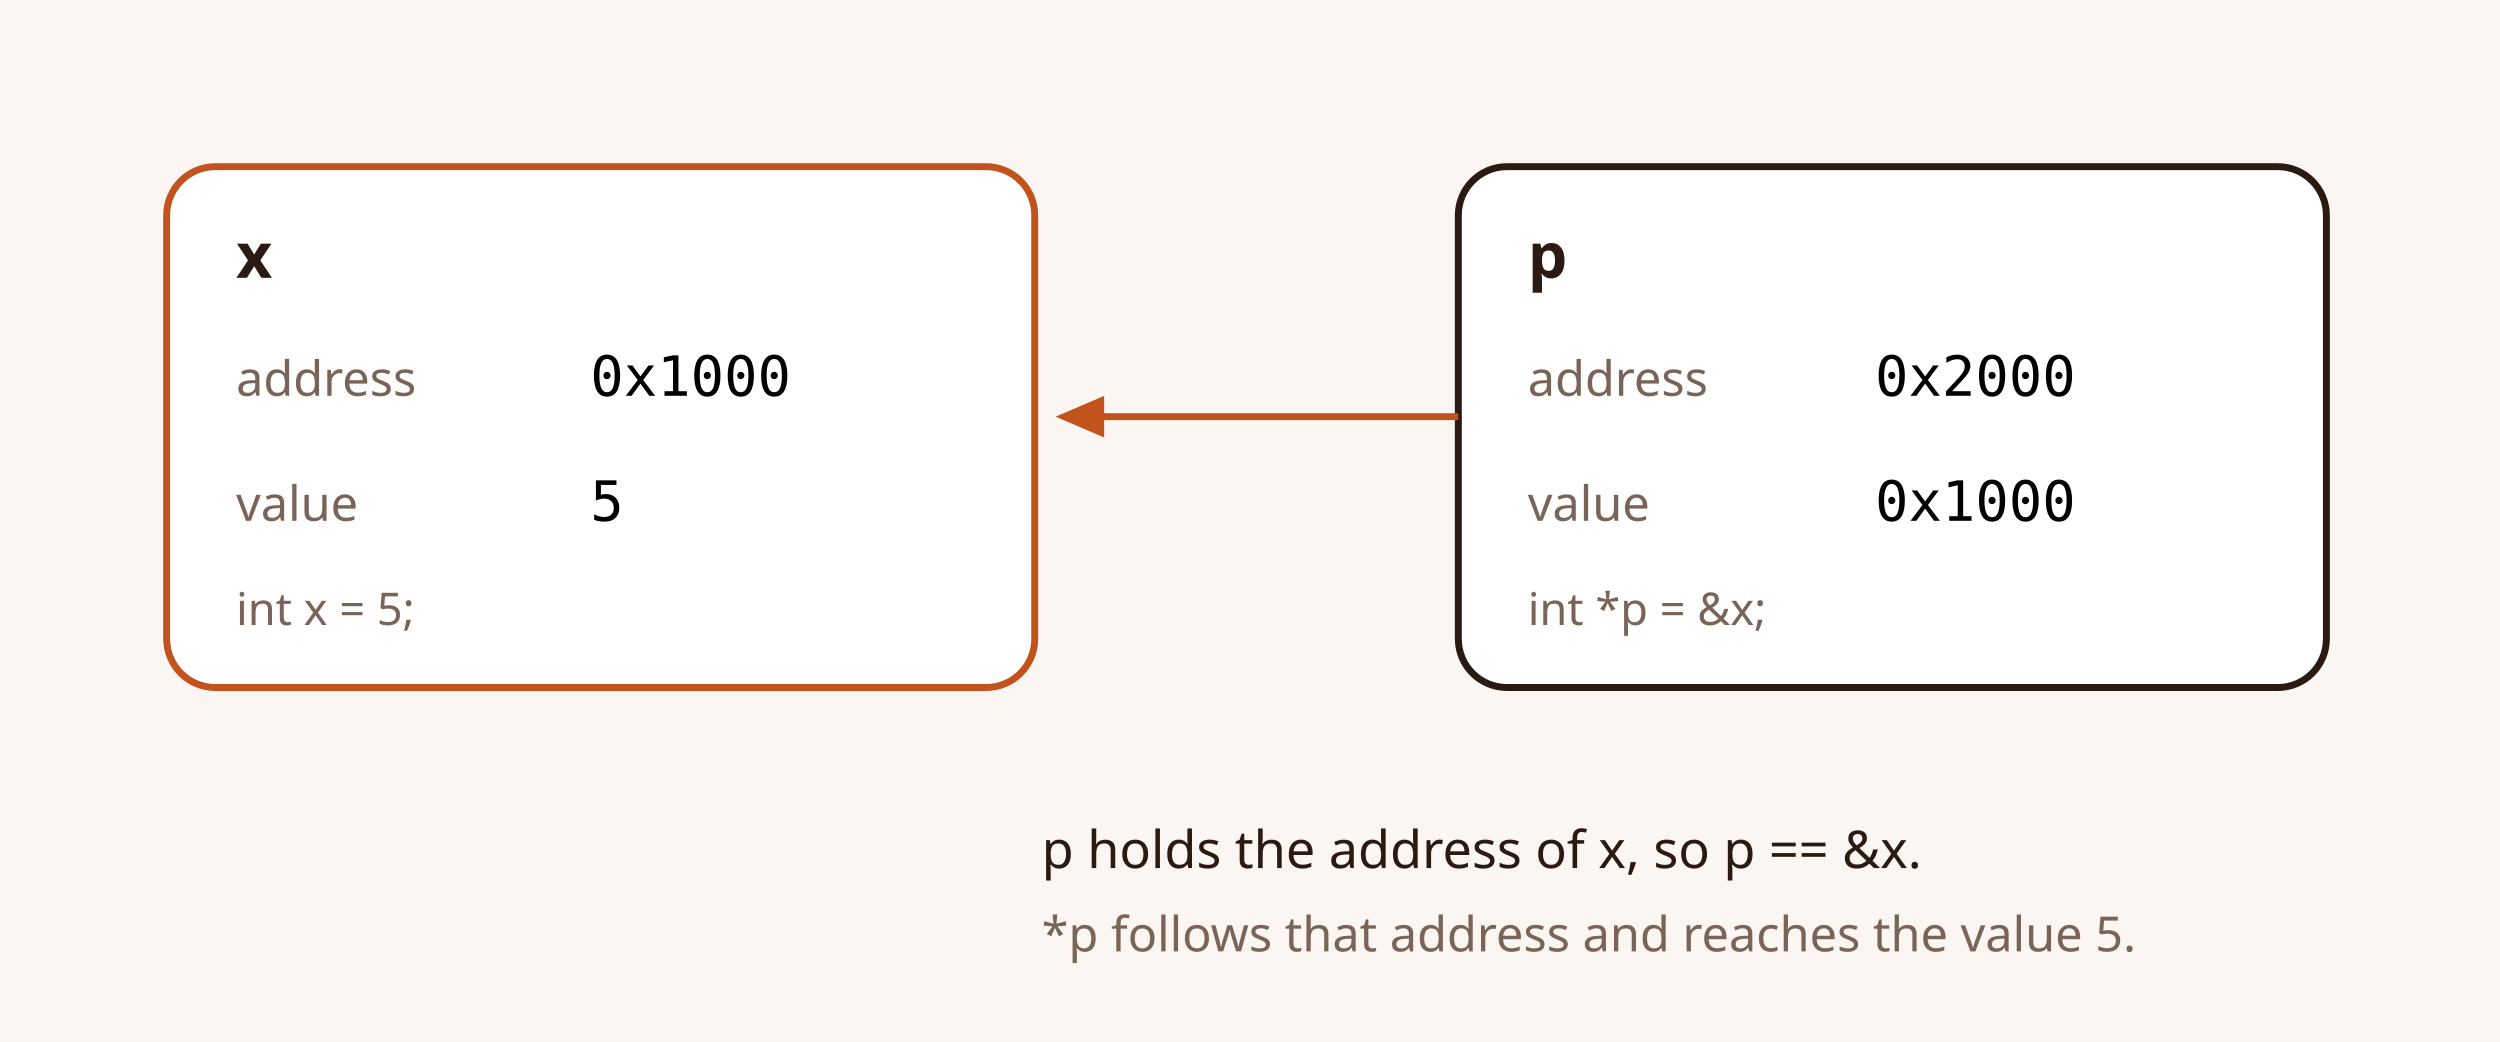
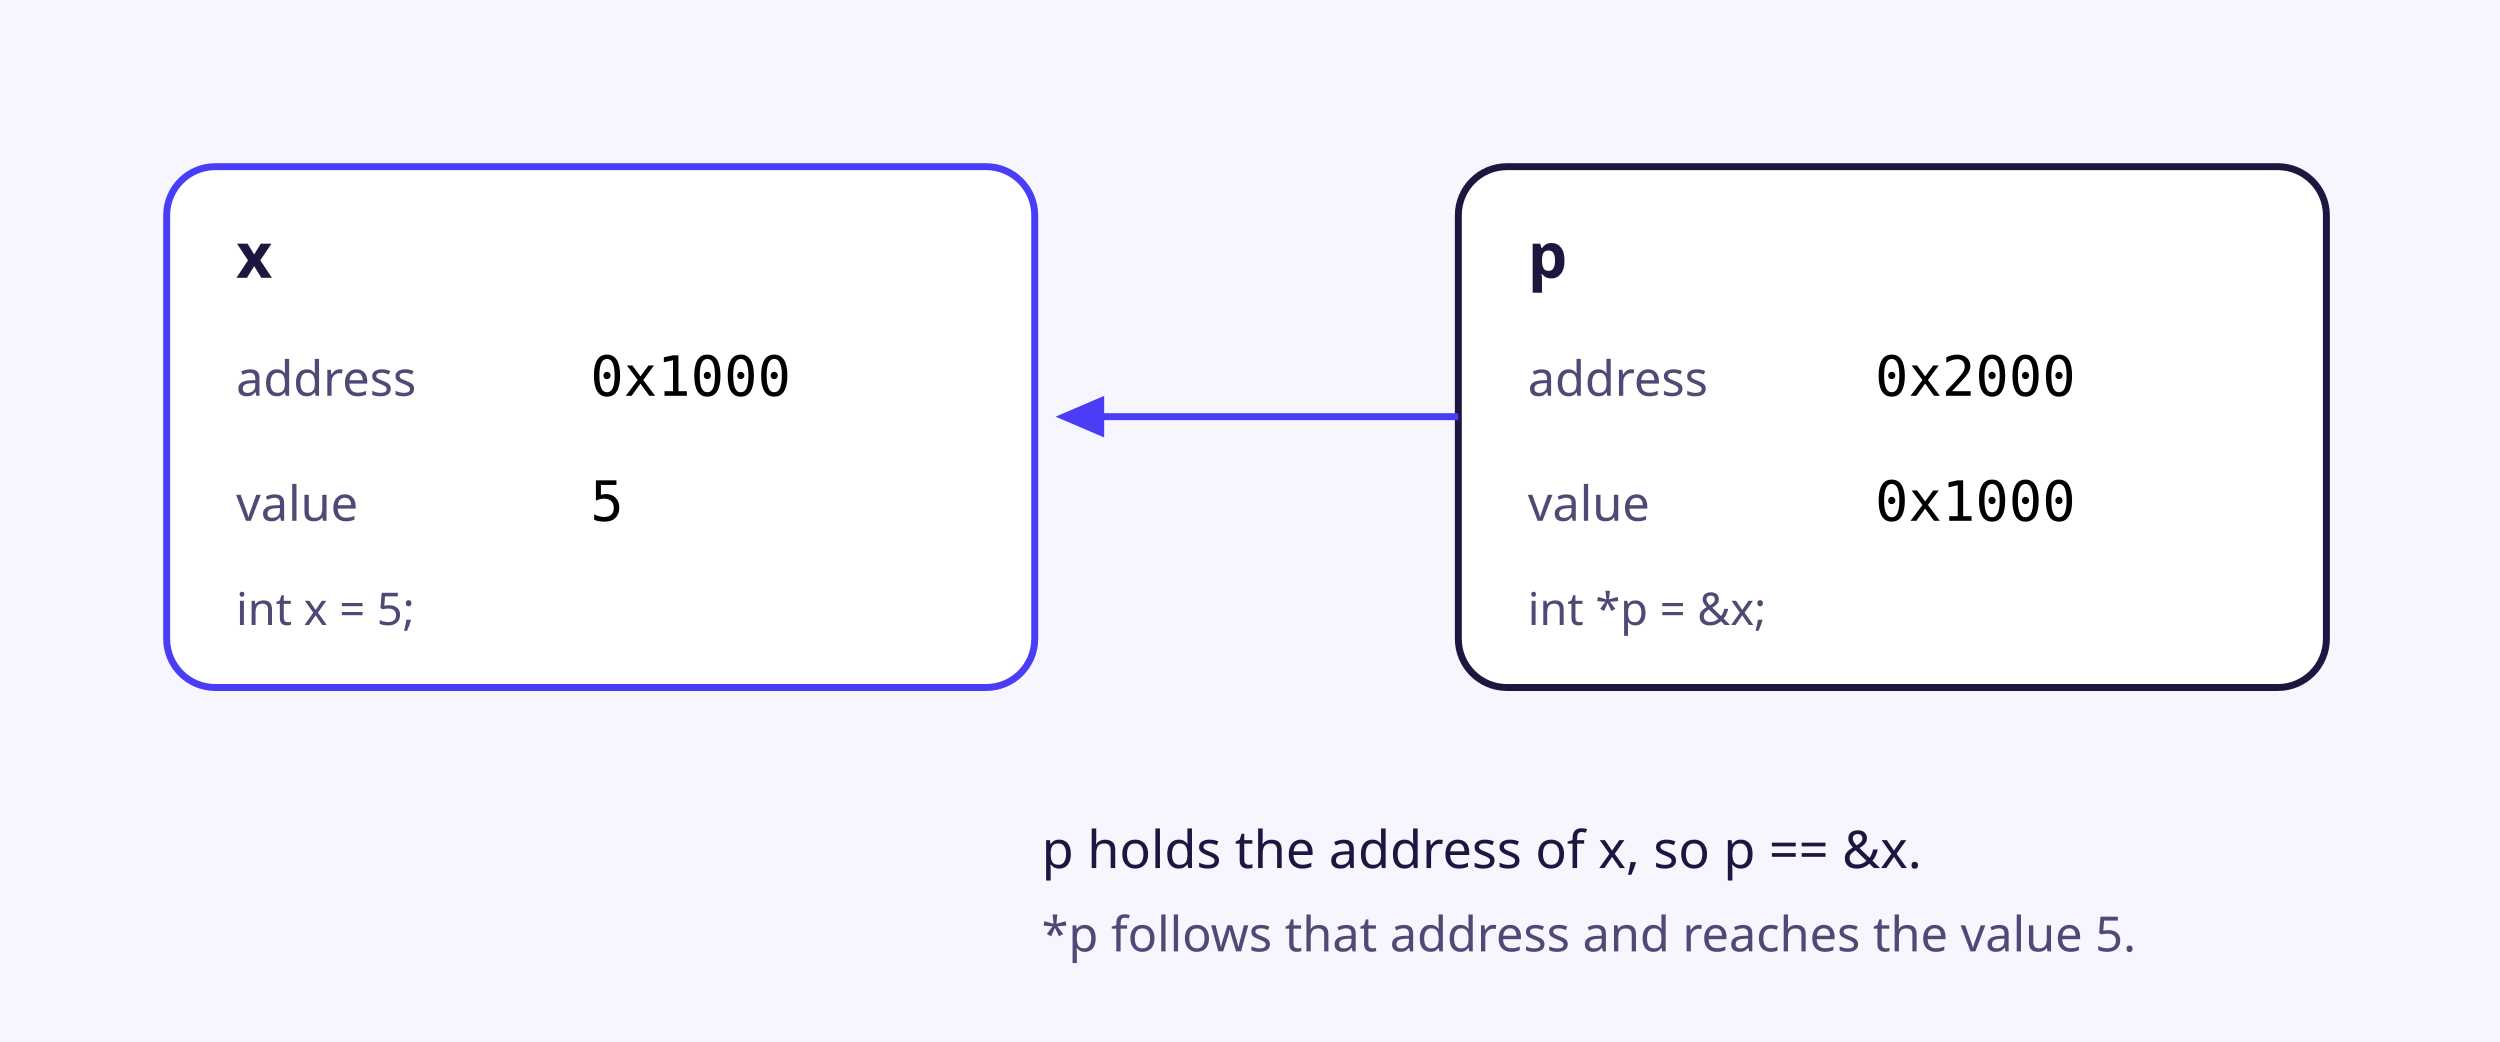
<svg xmlns="http://www.w3.org/2000/svg" viewBox="0 0 720 300" role="img">
  <style>
-   .t { font-family: Heebo, system-ui, sans-serif; fill: #2a1a12; }
-   .m { font-family: Heebo, system-ui, sans-serif; fill: #7a6458; }
-   .w { font-family: Heebo, system-ui, sans-serif; fill: #ffffff; }
-   .mono { font-family: "Source Code Pro", ui-monospace, monospace; }
+   .t { font-family: Figtree, Heebo, system-ui, sans-serif; fill: #1b1740; }
+   .m { font-family: Figtree, Heebo, system-ui, sans-serif; fill: #4f4a75; }
+   .w { font-family: Figtree, Heebo, system-ui, sans-serif; fill: #ffffff; }
+   .mono { font-family: "JetBrains Mono", "Source Code Pro", ui-monospace, monospace; }
  .step { opacity: 1; }
  @media (prefers-reduced-motion: no-preference) {
    .step { animation: appear 0.45s ease both; }
  }
  @keyframes appear { from { opacity: 0; } to { opacity: 1; } }
  @media (prefers-reduced-motion: reduce) {
    .step { animation: none !important; opacity: 1 !important; }
  }
</style>
-   <rect width="720" height="300" fill="#fbf6f2" />
+   <rect width="720" height="300" fill="#f7f6ff" />
  <g class="step" style="animation-delay:0.08s">
-     <rect x="48" y="48" width="250" height="150" rx="14" fill="#ffffff" stroke="#c2531d" stroke-width="2" />
+     <rect x="48" y="48" width="250" height="150" rx="14" fill="#ffffff" stroke="#4b3cf5" stroke-width="2" />
    <text x="68" y="80" class="t" font-size="18" font-weight="700">x</text>
    <text x="68" y="114" class="m" font-size="14">address</text>
    <text x="170" y="114" class="mono" font-size="16">0x1000</text>
    <text x="68" y="150" class="m" font-size="14">value</text>
    <text x="170" y="150" class="mono" font-size="16">5</text>
    <text x="68" y="180" class="m" font-size="13">int x = 5;</text>
  </g>
  <g class="step" style="animation-delay:0.20s">
-     <rect x="420" y="48" width="250" height="150" rx="14" fill="#ffffff" stroke="#2a1a12" stroke-width="2" />
+     <rect x="420" y="48" width="250" height="150" rx="14" fill="#ffffff" stroke="#1b1740" stroke-width="2" />
    <text x="440" y="80" class="t" font-size="18" font-weight="700">p</text>
    <text x="440" y="114" class="m" font-size="14">address</text>
    <text x="540" y="114" class="mono" font-size="16">0x2000</text>
    <text x="440" y="150" class="m" font-size="14">value</text>
    <text x="540" y="150" class="mono" font-size="16">0x1000</text>
    <text x="440" y="180" class="m" font-size="13">int *p = &amp;x;</text>
  </g>
  <g class="step" style="animation-delay:0.32s">
-     <path d="M420 120 H310" stroke="#c2531d" stroke-width="2" fill="none" />
-     <path d="M318 114 L304 120 L318 126" fill="#c2531d" />
+     <path d="M420 120 H310" stroke="#4b3cf5" stroke-width="2" fill="none" />
+     <path d="M318 114 L304 120 L318 126" fill="#4b3cf5" />
    <text x="300" y="250" class="t" font-size="15">p holds the address of x, so p == &amp;x.</text>
    <text x="300" y="274" class="m" font-size="14">*p follows that address and reaches the value 5.</text>
  </g>
</svg>
